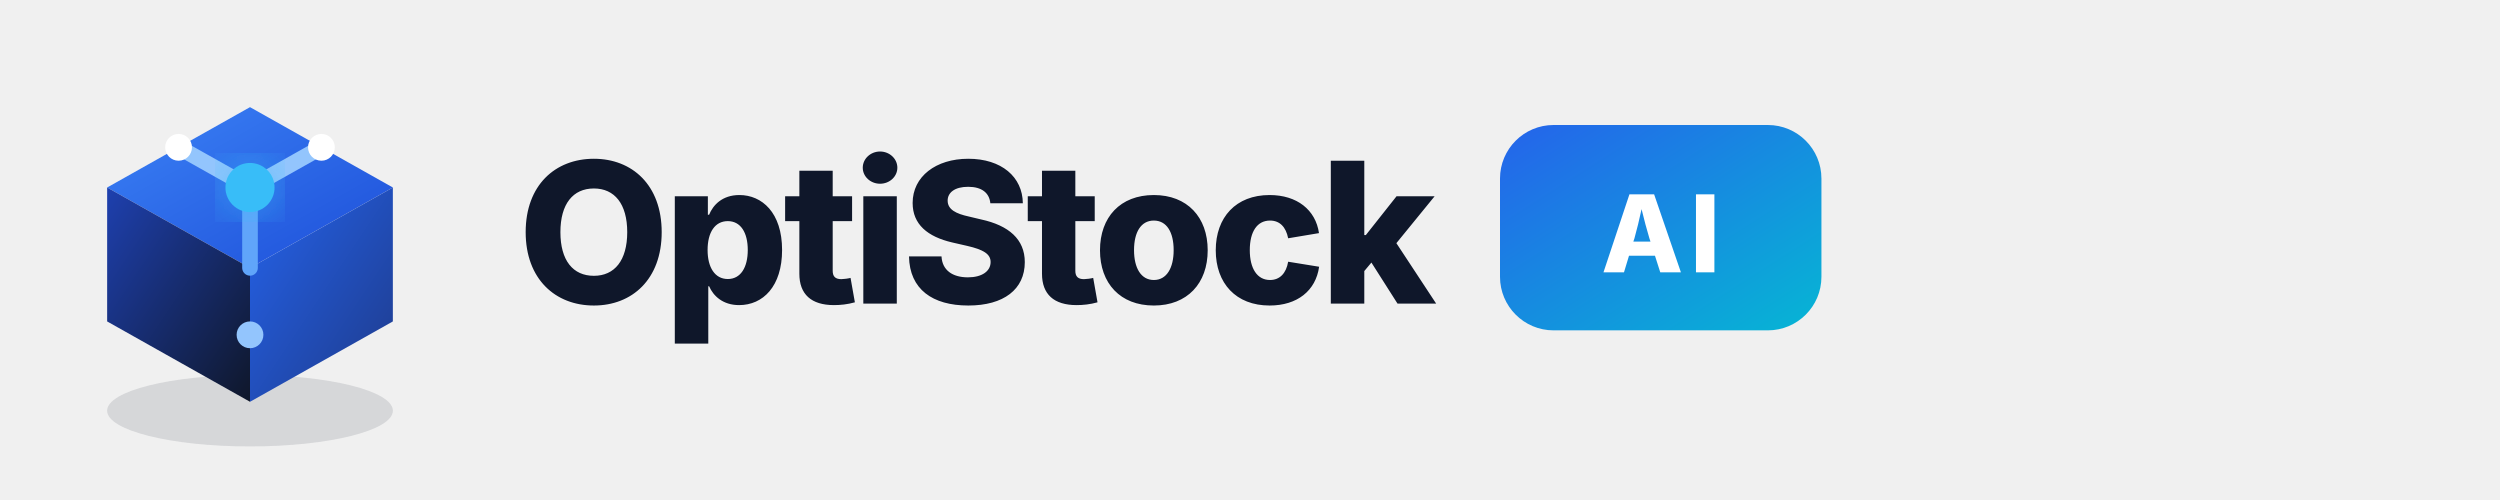
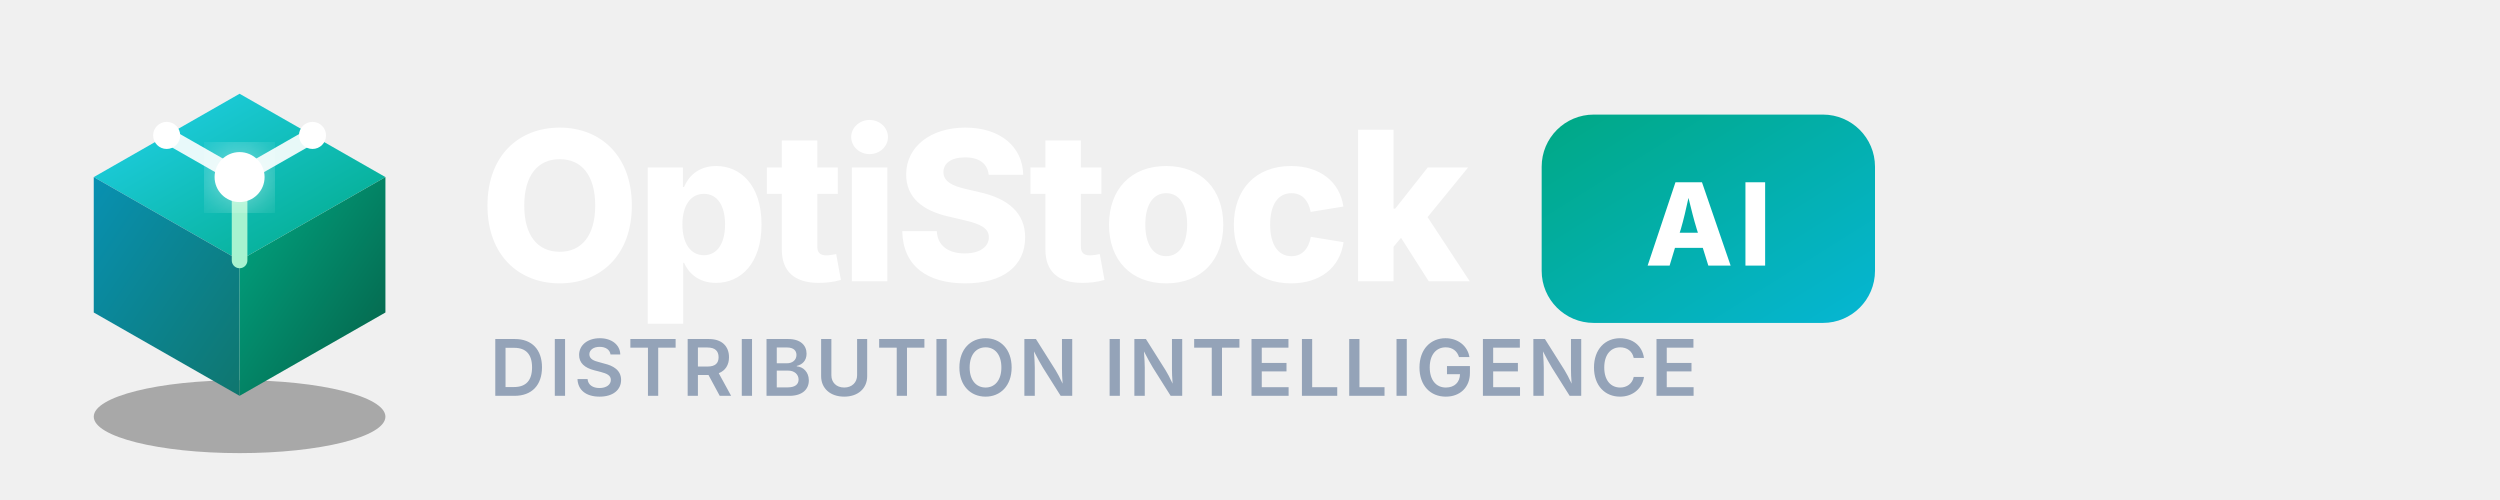
- <svg xmlns="http://www.w3.org/2000/svg" viewBox="0 0 280 56" width="280" height="56" fill="none">
+ <svg xmlns="http://www.w3.org/2000/svg" viewBox="0 0 240 48" width="240" height="48" fill="none">
  <defs>
-     <linearGradient id="cube-top" x1="0%" y1="0%" x2="100%" y2="100%">
-       <stop offset="0%" stop-color="#3b82f6" />
-       <stop offset="100%" stop-color="#1d4ed8" />
+     <linearGradient id="opti-cube-top" x1="0%" y1="0%" x2="100%" y2="100%">
+       <stop offset="0%" stop-color="#22d3ee" />
+       <stop offset="100%" stop-color="#00a884" />
    </linearGradient>
-     <linearGradient id="cube-left" x1="0%" y1="0%" x2="100%" y2="100%">
-       <stop offset="0%" stop-color="#1e40af" />
-       <stop offset="100%" stop-color="#0f172a" />
+     <linearGradient id="opti-cube-left" x1="0%" y1="0%" x2="100%" y2="100%">
+       <stop offset="0%" stop-color="#0891b2" />
+       <stop offset="100%" stop-color="#0f766e" />
    </linearGradient>
-     <linearGradient id="cube-right" x1="0%" y1="0%" x2="100%" y2="100%">
-       <stop offset="0%" stop-color="#2563eb" />
-       <stop offset="100%" stop-color="#1e3a8a" />
+     <linearGradient id="opti-cube-right" x1="0%" y1="0%" x2="100%" y2="100%">
+       <stop offset="0%" stop-color="#00a884" />
+       <stop offset="100%" stop-color="#065f46" />
    </linearGradient>
-     <linearGradient id="ai-badge" x1="0%" y1="0%" x2="100%" y2="100%">
-       <stop offset="0%" stop-color="#2563eb" />
+     <linearGradient id="opti-ai-grad" x1="0%" y1="0%" x2="100%" y2="100%">
+       <stop offset="0%" stop-color="#00a884" />
      <stop offset="100%" stop-color="#06b6d4" />
    </linearGradient>
-     <filter id="glow" x="-20%" y="-20%" width="140%" height="140%">
-       <feGaussianBlur stdDeviation="3" result="blur" />
+     <filter id="opti-glow" x="-20%" y="-20%" width="140%" height="140%">
+       <feGaussianBlur stdDeviation="2.5" result="blur" />
      <feComposite in="SourceGraphic" in2="blur" operator="over" />
    </filter>
  </defs>
-   <g transform="translate(6, 6)">
-     <ellipse cx="22" cy="40" rx="16" ry="4" fill="#0f172a" opacity="0.12" />
-     <path d="M22 6 L38 15 L22 24 L6 15 Z" fill="url(#cube-top)" />
-     <path d="M6 15 L22 24 L22 39 L6 30 Z" fill="url(#cube-left)" />
-     <path d="M22 24 L38 15 L38 30 L22 39 Z" fill="url(#cube-right)" />
-     <path d="M14 10.5 L22 15 L30 10.5" stroke="#93c5fd" stroke-width="1.75" stroke-linecap="round" stroke-linejoin="round" />
-     <path d="M22 15 L22 24" stroke="#60a5fa" stroke-width="1.75" stroke-linecap="round" />
-     <circle cx="22" cy="15" r="2.75" fill="#38bdf8" filter="url(#glow)" />
-     <circle cx="14" cy="10.5" r="1.5" fill="#ffffff" />
-     <circle cx="30" cy="10.5" r="1.5" fill="#ffffff" />
-     <circle cx="22" cy="31.5" r="1.5" fill="#93c5fd" />
+   <g transform="translate(4, 5)">
+     <ellipse cx="19" cy="35" rx="14" ry="3.5" fill="#000000" opacity="0.3" />
+     <path d="M19 4 L33 12 L19 20 L5 12 Z" fill="url(#opti-cube-top)" />
+     <path d="M5 12 L19 20 L19 33 L5 25 Z" fill="url(#opti-cube-left)" />
+     <path d="M19 20 L33 12 L33 25 L19 33 Z" fill="url(#opti-cube-right)" />
+     <path d="M12 8 L19 12 L26 8" stroke="#ffffff" stroke-width="1.5" stroke-linecap="round" stroke-linejoin="round" opacity="0.9" />
+     <path d="M19 12 L19 20" stroke="#a7f3d0" stroke-width="1.5" stroke-linecap="round" />
+     <circle cx="19" cy="12" r="2.4" fill="#ffffff" filter="url(#opti-glow)" />
+     <circle cx="12" cy="8" r="1.3" fill="#ffffff" />
+     <circle cx="26" cy="8" r="1.3" fill="#ffffff" />
  </g>
-   <text x="58" y="34" font-family="'Inter', -apple-system, BlinkMacSystemFont, 'Segoe UI', Roboto, sans-serif" font-size="22" font-weight="800" fill="#0f172a" letter-spacing="-0.03em">OptiStock</text>
-   <g transform="translate(168, 14)">
-     <rect width="36" height="23" rx="6" fill="url(#ai-badge)" />
-     <text x="18" y="16.5" font-family="'Inter', -apple-system, BlinkMacSystemFont, 'Segoe UI', Roboto, sans-serif" font-size="12" font-weight="800" fill="#ffffff" text-anchor="middle" letter-spacing="0.06em">AI</text>
+   <text x="46" y="27" font-family="'Inter', -apple-system, BlinkMacSystemFont, 'Segoe UI', Roboto, sans-serif" font-size="20" font-weight="800" fill="#ffffff" letter-spacing="-0.02em">OptiStock</text>
+   <g transform="translate(148, 11)">
+     <rect width="32" height="20" rx="5" fill="url(#opti-ai-grad)" />
+     <text x="16" y="14.5" font-family="'Inter', -apple-system, BlinkMacSystemFont, 'Segoe UI', Roboto, sans-serif" font-size="11" font-weight="800" fill="#ffffff" text-anchor="middle" letter-spacing="0.05em">AI</text>
  </g>
+   <text x="47" y="38" font-family="'Inter', -apple-system, BlinkMacSystemFont, 'Segoe UI', Roboto, sans-serif" font-size="7.5" font-weight="600" fill="#94a3b8" letter-spacing="0.04em">DISTRIBUTION INTELLIGENCE</text>
</svg>
